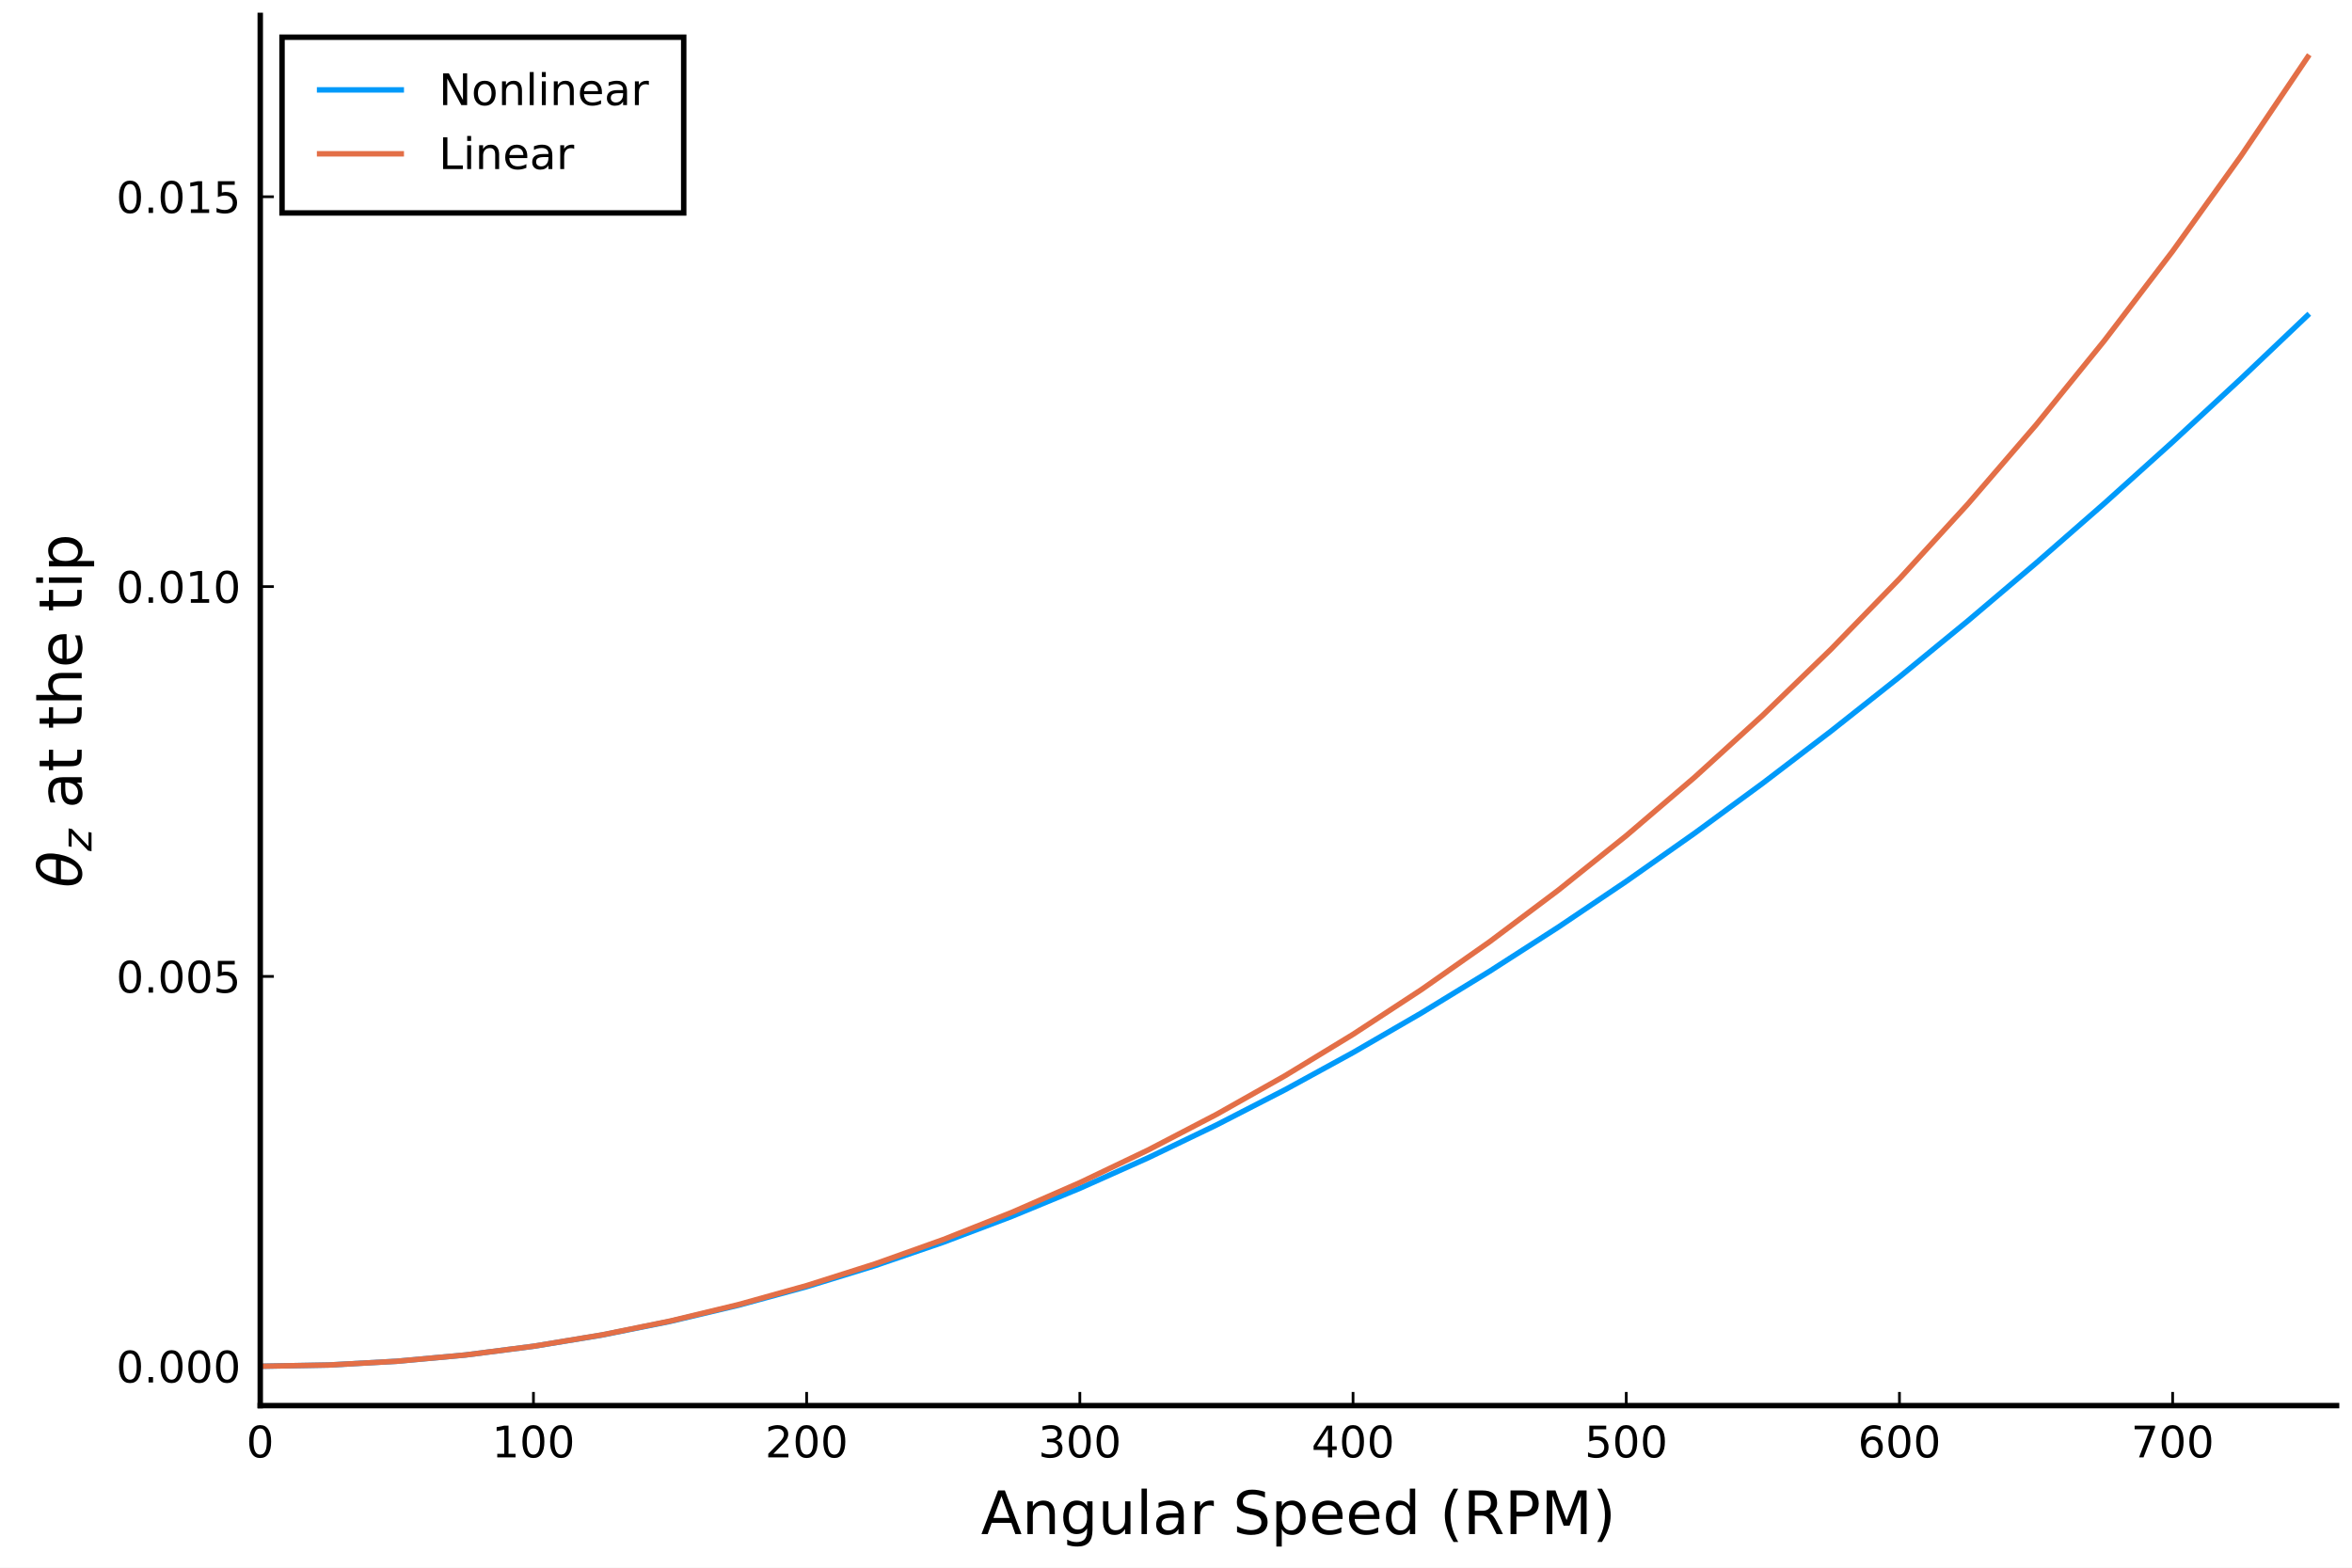
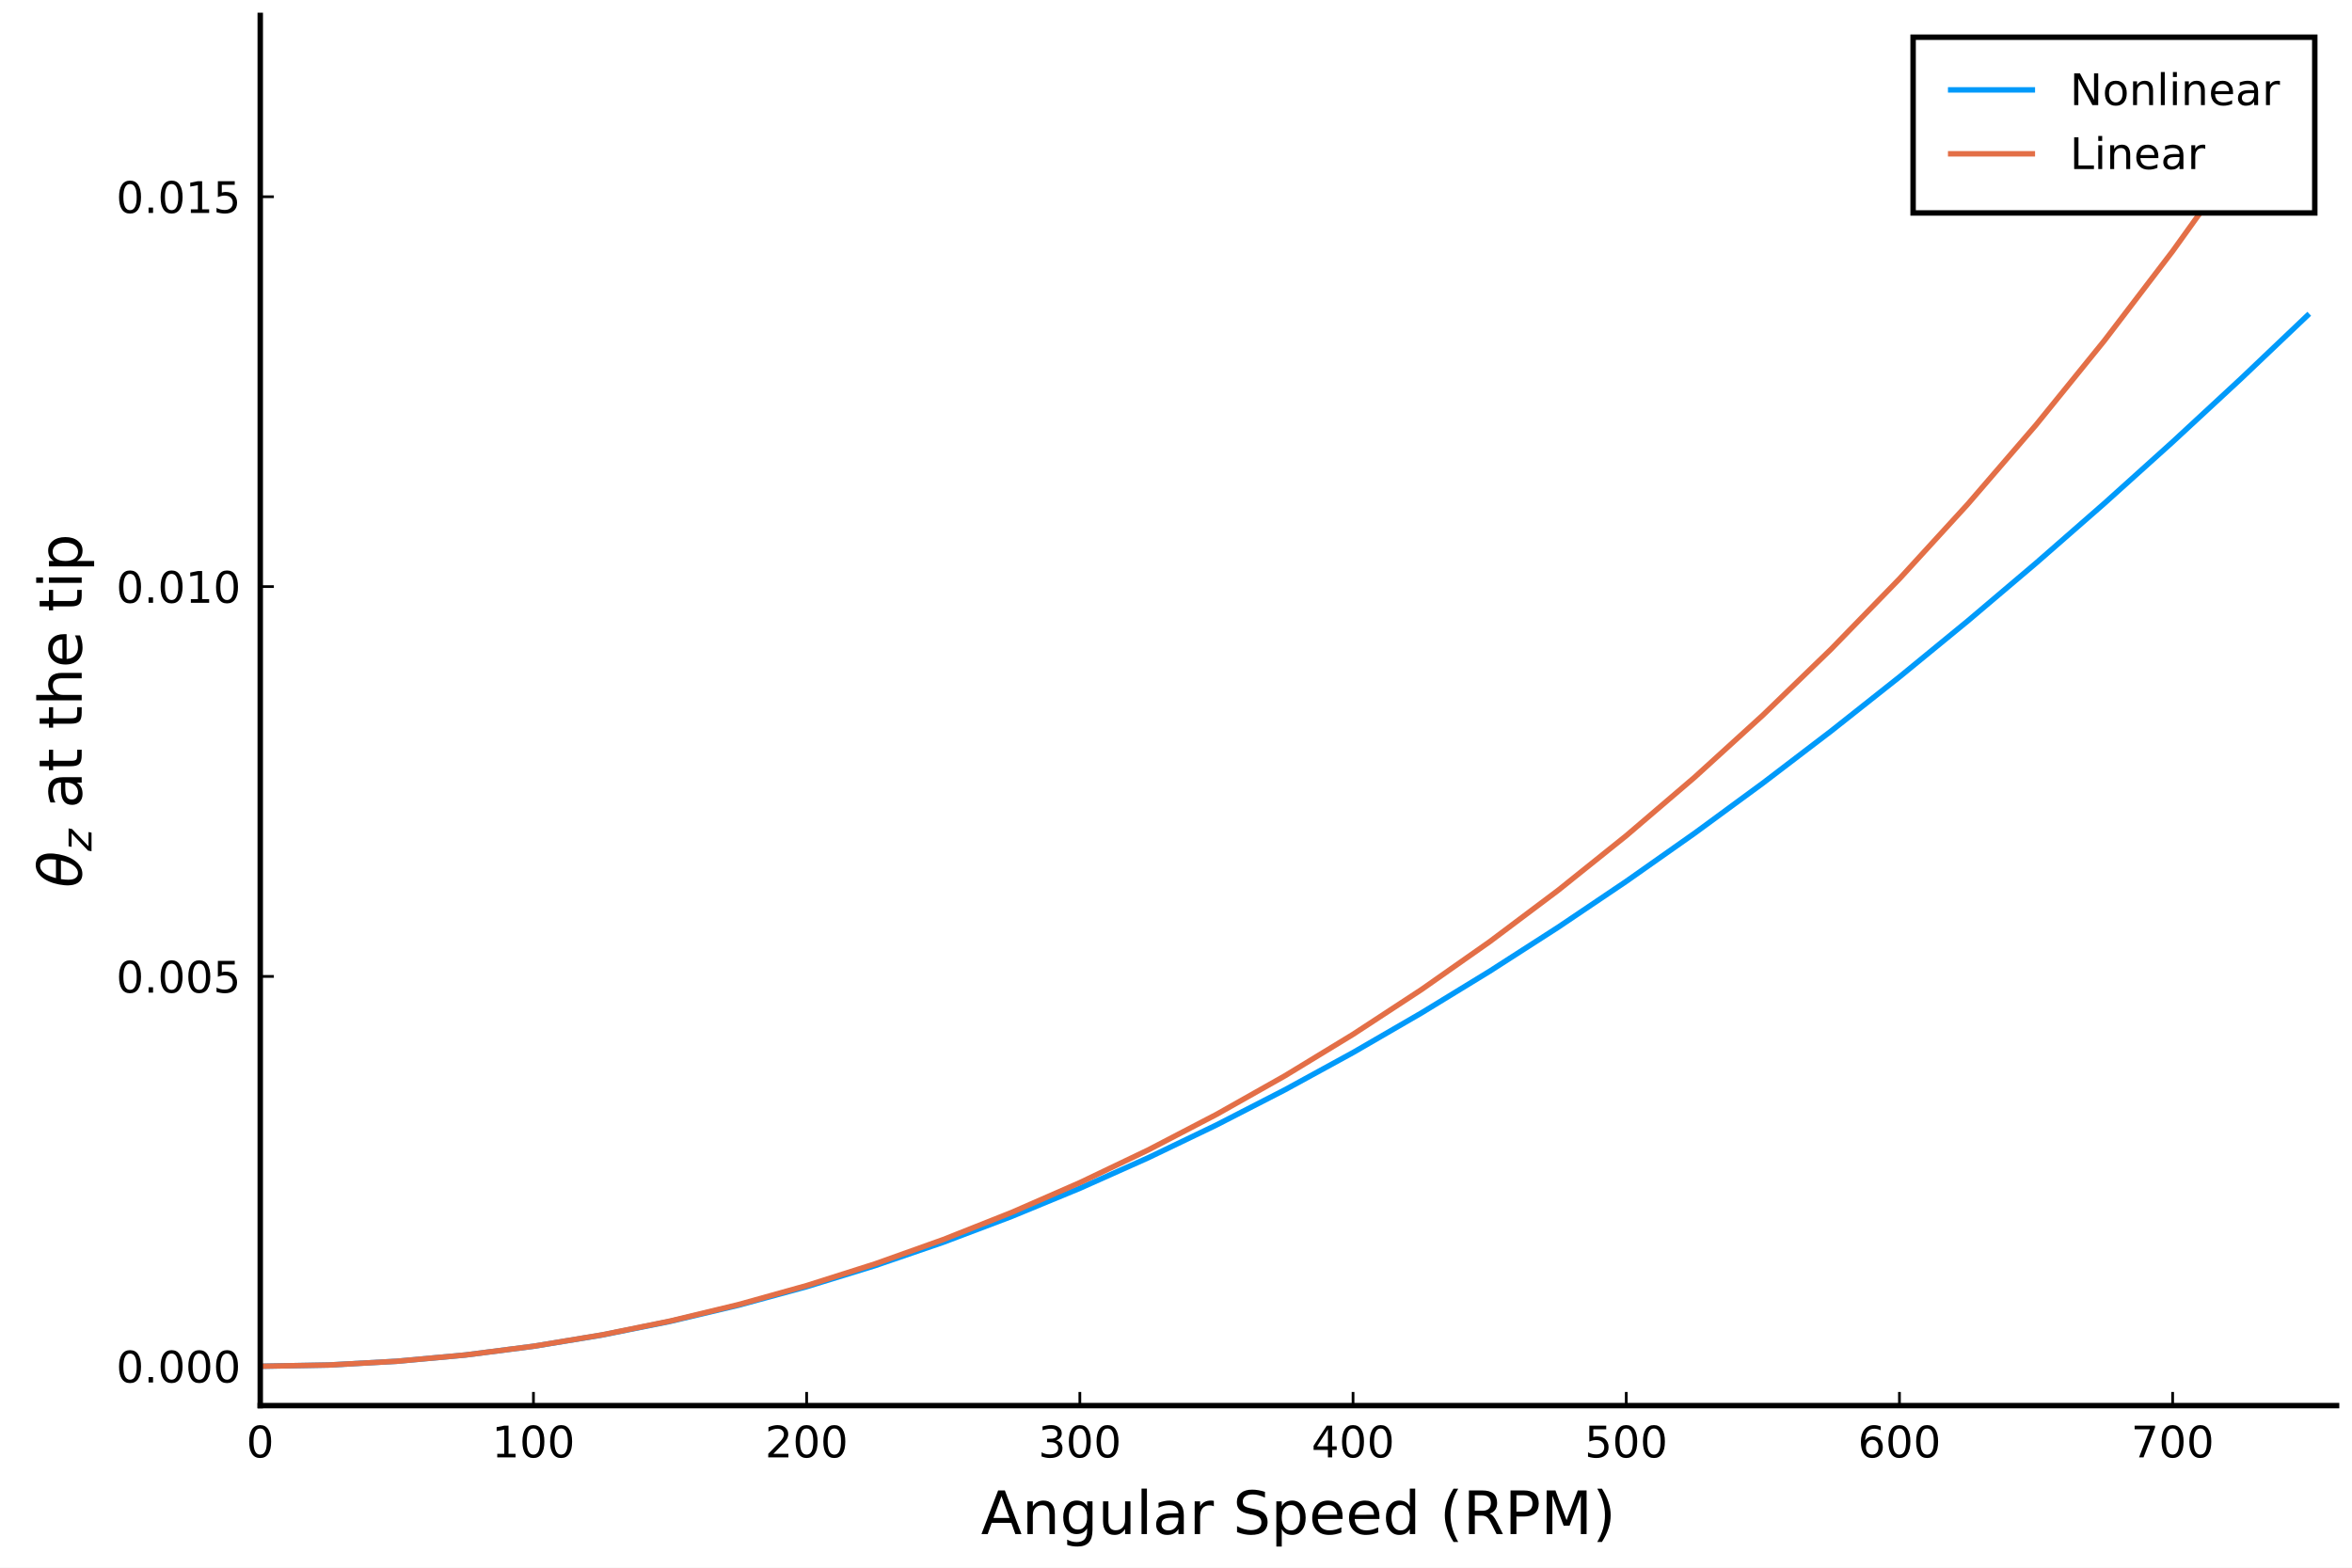
<svg xmlns="http://www.w3.org/2000/svg" xmlns:xlink="http://www.w3.org/1999/xlink" height="288pt" version="1.1" viewBox="0 0 432 288" width="432pt">
  <defs>
    <style type="text/css">*{stroke-linecap:butt;stroke-linejoin:round;}</style>
  </defs>
  <g id="figure_1">
    <g id="patch_1">
      <path d="M 0 288  L 432 288  L 432 0  L 0 0  z " style="fill:#ffffff;" />
    </g>
    <g id="axes_1">
      <g id="patch_2">
        <path d="M 47.801 258.225  L 429.165 258.225  L 429.165 2.835  L 47.801 2.835  z " style="fill:#ffffff;" />
      </g>
      <g id="line2d_1">
-         <path clip-path="url(#pa00eec4657)" d="M 47.801 250.997  L 60.346 250.768  L 72.891 250.079  L 85.436 248.932  L 97.981 247.328  L 110.526 245.269  L 123.07 242.755  L 135.615 239.79  L 148.16 236.376  L 160.705 232.517  L 173.25 228.215  L 185.795 223.475  L 198.34 218.302  L 210.885 212.699  L 223.429 206.672  L 235.974 200.225  L 248.519 193.365  L 261.064 186.098  L 273.609 178.429  L 286.154 170.366  L 298.699 161.913  L 311.244 153.08  L 323.788 143.872  L 336.333 134.297  L 348.878 124.363  L 361.423 114.077  L 373.968 103.446  L 386.513 92.48  L 399.058 81.185  L 411.603 69.57  L 424.147 57.642  " style="fill:none;stroke:#009afa;" />
+         <path clip-path="url(#pf0dbbd28d3)" d="M 47.801 250.997  L 60.346 250.768  L 72.891 250.079  L 85.436 248.932  L 97.981 247.328  L 110.526 245.269  L 123.07 242.755  L 135.615 239.79  L 148.16 236.376  L 160.705 232.517  L 173.25 228.215  L 185.795 223.475  L 198.34 218.302  L 210.885 212.699  L 223.429 206.672  L 235.974 200.225  L 248.519 193.365  L 261.064 186.098  L 273.609 178.429  L 286.154 170.366  L 298.699 161.913  L 311.244 153.08  L 323.788 143.872  L 336.333 134.297  L 348.878 124.363  L 361.423 114.077  L 373.968 103.446  L 386.513 92.48  L 399.058 81.185  L 411.603 69.57  L 424.147 57.642  " style="fill:none;stroke:#009afa;" />
      </g>
      <g id="matplotlib.axis_1">
        <g id="xtick_1">
          <g id="line2d_2">
            <defs>
-               <path d="M 0 0  L 0 -2.5  " id="m42f921e481" style="stroke:#000000;stroke-width:0.5;" />
-             </defs>
-             <g>
-               <use style="stroke:#000000;stroke-width:0.5;" x="47.801" xlink:href="#m42f921e481" y="258.225" />
+               <path d="M 0 0  L 0 -2.5  " id="mb3b6149f20" style="stroke:#000000;stroke-width:0.5;" />
+             </defs>
+             <g>
+               <use style="stroke:#000000;stroke-width:0.5;" x="47.801" xlink:href="#mb3b6149f20" y="258.225" />
            </g>
          </g>
          <g id="text_1">
            <g transform="translate(45.24124 267.8041)scale(0.08 -0.08)">
              <defs>
                <path d="M 31.781 66.406  Q 24.172 66.406 20.328 58.906  Q 16.5 51.422 16.5 36.375  Q 16.5 21.391 20.328 13.891  Q 24.172 6.391 31.781 6.391  Q 39.453 6.391 43.281 13.891  Q 47.125 21.391 47.125 36.375  Q 47.125 51.422 43.281 58.906  Q 39.453 66.406 31.781 66.406  z M 31.781 74.219  Q 44.047 74.219 50.516 64.516  Q 56.984 54.828 56.984 36.375  Q 56.984 17.969 50.516 8.266  Q 44.047 -1.422 31.781 -1.422  Q 19.531 -1.422 13.062 8.266  Q 6.594 17.969 6.594 36.375  Q 6.594 54.828 13.062 64.516  Q 19.531 74.219 31.781 74.219  z " id="DejaVuSans-48" />
              </defs>
              <use transform="translate(0 0.78125)" xlink:href="#DejaVuSans-48" />
            </g>
          </g>
        </g>
        <g id="xtick_2">
          <g id="line2d_3">
            <g>
-               <use style="stroke:#000000;stroke-width:0.5;" x="97.981" xlink:href="#m42f921e481" y="258.225" />
+               <use style="stroke:#000000;stroke-width:0.5;" x="97.981" xlink:href="#mb3b6149f20" y="258.225" />
            </g>
          </g>
          <g id="text_2">
            <g transform="translate(90.34073 267.8041)scale(0.08 -0.08)">
              <defs>
                <path d="M 12.406 8.297  L 28.516 8.297  L 28.516 63.922  L 10.984 60.406  L 10.984 69.391  L 28.422 72.906  L 38.281 72.906  L 38.281 8.297  L 54.391 8.297  L 54.391 0  L 12.406 0  z " id="DejaVuSans-49" />
              </defs>
              <use transform="translate(0 0.78125)" xlink:href="#DejaVuSans-49" />
              <use transform="translate(63.62305 0.78125)" xlink:href="#DejaVuSans-48" />
              <use transform="translate(127.2461 0.78125)" xlink:href="#DejaVuSans-48" />
            </g>
          </g>
        </g>
        <g id="xtick_3">
          <g id="line2d_4">
            <g>
-               <use style="stroke:#000000;stroke-width:0.5;" x="148.16" xlink:href="#m42f921e481" y="258.225" />
+               <use style="stroke:#000000;stroke-width:0.5;" x="148.16" xlink:href="#mb3b6149f20" y="258.225" />
            </g>
          </g>
          <g id="text_3">
            <g transform="translate(140.5202 267.8041)scale(0.08 -0.08)">
              <defs>
                <path d="M 19.188 8.297  L 53.609 8.297  L 53.609 0  L 7.328 0  L 7.328 8.297  Q 12.938 14.109 22.625 23.891  Q 32.328 33.688 34.812 36.531  Q 39.547 41.844 41.422 45.531  Q 43.312 49.219 43.312 52.781  Q 43.312 58.594 39.234 62.25  Q 35.156 65.922 28.609 65.922  Q 23.969 65.922 18.812 64.312  Q 13.672 62.703 7.812 59.422  L 7.812 69.391  Q 13.766 71.781 18.938 73  Q 24.125 74.219 28.422 74.219  Q 39.75 74.219 46.484 68.547  Q 53.219 62.891 53.219 53.422  Q 53.219 48.922 51.531 44.891  Q 49.859 40.875 45.406 35.406  Q 44.188 33.984 37.641 27.219  Q 31.109 20.453 19.188 8.297  z " id="DejaVuSans-50" />
              </defs>
              <use transform="translate(0 0.78125)" xlink:href="#DejaVuSans-50" />
              <use transform="translate(63.62305 0.78125)" xlink:href="#DejaVuSans-48" />
              <use transform="translate(127.2461 0.78125)" xlink:href="#DejaVuSans-48" />
            </g>
          </g>
        </g>
        <g id="xtick_4">
          <g id="line2d_5">
            <g>
-               <use style="stroke:#000000;stroke-width:0.5;" x="198.34" xlink:href="#m42f921e481" y="258.225" />
+               <use style="stroke:#000000;stroke-width:0.5;" x="198.34" xlink:href="#mb3b6149f20" y="258.225" />
            </g>
          </g>
          <g id="text_4">
            <g transform="translate(190.6997 267.8041)scale(0.08 -0.08)">
              <defs>
                <path d="M 40.578 39.312  Q 47.656 37.797 51.625 33  Q 55.609 28.219 55.609 21.188  Q 55.609 10.406 48.188 4.484  Q 40.766 -1.422 27.094 -1.422  Q 22.516 -1.422 17.656 -0.516  Q 12.797 0.391 7.625 2.203  L 7.625 11.719  Q 11.719 9.328 16.594 8.109  Q 21.484 6.891 26.812 6.891  Q 36.078 6.891 40.938 10.547  Q 45.797 14.203 45.797 21.188  Q 45.797 27.641 41.281 31.266  Q 36.766 34.906 28.719 34.906  L 20.219 34.906  L 20.219 43.016  L 29.109 43.016  Q 36.375 43.016 40.234 45.922  Q 44.094 48.828 44.094 54.297  Q 44.094 59.906 40.109 62.906  Q 36.141 65.922 28.719 65.922  Q 24.656 65.922 20.016 65.031  Q 15.375 64.156 9.812 62.312  L 9.812 71.094  Q 15.438 72.656 20.344 73.438  Q 25.25 74.219 29.594 74.219  Q 40.828 74.219 47.359 69.109  Q 53.906 64.016 53.906 55.328  Q 53.906 49.266 50.438 45.094  Q 46.969 40.922 40.578 39.312  z " id="DejaVuSans-51" />
              </defs>
              <use transform="translate(0 0.78125)" xlink:href="#DejaVuSans-51" />
              <use transform="translate(63.62305 0.78125)" xlink:href="#DejaVuSans-48" />
              <use transform="translate(127.2461 0.78125)" xlink:href="#DejaVuSans-48" />
            </g>
          </g>
        </g>
        <g id="xtick_5">
          <g id="line2d_6">
            <g>
-               <use style="stroke:#000000;stroke-width:0.5;" x="248.519" xlink:href="#m42f921e481" y="258.225" />
+               <use style="stroke:#000000;stroke-width:0.5;" x="248.519" xlink:href="#mb3b6149f20" y="258.225" />
            </g>
          </g>
          <g id="text_5">
            <g transform="translate(240.8792 267.8041)scale(0.08 -0.08)">
              <defs>
                <path d="M 37.797 64.312  L 12.891 25.391  L 37.797 25.391  z M 35.203 72.906  L 47.609 72.906  L 47.609 25.391  L 58.016 25.391  L 58.016 17.188  L 47.609 17.188  L 47.609 0  L 37.797 0  L 37.797 17.188  L 4.891 17.188  L 4.891 26.703  z " id="DejaVuSans-52" />
              </defs>
              <use transform="translate(0 0.78125)" xlink:href="#DejaVuSans-52" />
              <use transform="translate(63.62305 0.78125)" xlink:href="#DejaVuSans-48" />
              <use transform="translate(127.2461 0.78125)" xlink:href="#DejaVuSans-48" />
            </g>
          </g>
        </g>
        <g id="xtick_6">
          <g id="line2d_7">
            <g>
-               <use style="stroke:#000000;stroke-width:0.5;" x="298.699" xlink:href="#m42f921e481" y="258.225" />
+               <use style="stroke:#000000;stroke-width:0.5;" x="298.699" xlink:href="#mb3b6149f20" y="258.225" />
            </g>
          </g>
          <g id="text_6">
            <g transform="translate(291.0587 267.8041)scale(0.08 -0.08)">
              <defs>
                <path d="M 10.797 72.906  L 49.516 72.906  L 49.516 64.594  L 19.828 64.594  L 19.828 46.734  Q 21.969 47.469 24.109 47.828  Q 26.266 48.188 28.422 48.188  Q 40.625 48.188 47.75 41.5  Q 54.891 34.812 54.891 23.391  Q 54.891 11.625 47.562 5.094  Q 40.234 -1.422 26.906 -1.422  Q 22.312 -1.422 17.547 -0.641  Q 12.797 0.141 7.719 1.703  L 7.719 11.625  Q 12.109 9.234 16.797 8.062  Q 21.484 6.891 26.703 6.891  Q 35.156 6.891 40.078 11.328  Q 45.016 15.766 45.016 23.391  Q 45.016 31 40.078 35.438  Q 35.156 39.891 26.703 39.891  Q 22.75 39.891 18.812 39.016  Q 14.891 38.141 10.797 36.281  z " id="DejaVuSans-53" />
              </defs>
              <use transform="translate(0 0.78125)" xlink:href="#DejaVuSans-53" />
              <use transform="translate(63.62305 0.78125)" xlink:href="#DejaVuSans-48" />
              <use transform="translate(127.2461 0.78125)" xlink:href="#DejaVuSans-48" />
            </g>
          </g>
        </g>
        <g id="xtick_7">
          <g id="line2d_8">
            <g>
-               <use style="stroke:#000000;stroke-width:0.5;" x="348.878" xlink:href="#m42f921e481" y="258.225" />
+               <use style="stroke:#000000;stroke-width:0.5;" x="348.878" xlink:href="#mb3b6149f20" y="258.225" />
            </g>
          </g>
          <g id="text_7">
            <g transform="translate(341.2382 267.8041)scale(0.08 -0.08)">
              <defs>
                <path d="M 33.016 40.375  Q 26.375 40.375 22.484 35.828  Q 18.609 31.297 18.609 23.391  Q 18.609 15.531 22.484 10.953  Q 26.375 6.391 33.016 6.391  Q 39.656 6.391 43.531 10.953  Q 47.406 15.531 47.406 23.391  Q 47.406 31.297 43.531 35.828  Q 39.656 40.375 33.016 40.375  z M 52.594 71.297  L 52.594 62.312  Q 48.875 64.062 45.094 64.984  Q 41.312 65.922 37.594 65.922  Q 27.828 65.922 22.672 59.328  Q 17.531 52.734 16.797 39.406  Q 19.672 43.656 24.016 45.922  Q 28.375 48.188 33.594 48.188  Q 44.578 48.188 50.953 41.516  Q 57.328 34.859 57.328 23.391  Q 57.328 12.156 50.688 5.359  Q 44.047 -1.422 33.016 -1.422  Q 20.359 -1.422 13.672 8.266  Q 6.984 17.969 6.984 36.375  Q 6.984 53.656 15.188 63.938  Q 23.391 74.219 37.203 74.219  Q 40.922 74.219 44.703 73.484  Q 48.484 72.75 52.594 71.297  z " id="DejaVuSans-54" />
              </defs>
              <use transform="translate(0 0.78125)" xlink:href="#DejaVuSans-54" />
              <use transform="translate(63.62305 0.78125)" xlink:href="#DejaVuSans-48" />
              <use transform="translate(127.2461 0.78125)" xlink:href="#DejaVuSans-48" />
            </g>
          </g>
        </g>
        <g id="xtick_8">
          <g id="line2d_9">
            <g>
-               <use style="stroke:#000000;stroke-width:0.5;" x="399.058" xlink:href="#m42f921e481" y="258.225" />
+               <use style="stroke:#000000;stroke-width:0.5;" x="399.058" xlink:href="#mb3b6149f20" y="258.225" />
            </g>
          </g>
          <g id="text_8">
            <g transform="translate(391.4177 267.8041)scale(0.08 -0.08)">
              <defs>
                <path d="M 8.203 72.906  L 55.078 72.906  L 55.078 68.703  L 28.609 0  L 18.312 0  L 43.219 64.594  L 8.203 64.594  z " id="DejaVuSans-55" />
              </defs>
              <use transform="translate(0 0.78125)" xlink:href="#DejaVuSans-55" />
              <use transform="translate(63.62305 0.78125)" xlink:href="#DejaVuSans-48" />
              <use transform="translate(127.2461 0.78125)" xlink:href="#DejaVuSans-48" />
            </g>
          </g>
        </g>
        <g id="text_9">
          <g transform="translate(180.1842 281.8261)scale(0.11 -0.11)">
            <defs>
              <path d="M 34.188 63.188  L 20.797 26.906  L 47.609 26.906  z M 28.609 72.906  L 39.797 72.906  L 67.578 0  L 57.328 0  L 50.688 18.703  L 17.828 18.703  L 11.188 0  L 0.781 0  z " id="DejaVuSans-65" />
              <path d="M 54.891 33.016  L 54.891 0  L 45.906 0  L 45.906 32.719  Q 45.906 40.484 42.875 44.328  Q 39.844 48.188 33.797 48.188  Q 26.516 48.188 22.312 43.547  Q 18.109 38.922 18.109 30.906  L 18.109 0  L 9.078 0  L 9.078 54.688  L 18.109 54.688  L 18.109 46.188  Q 21.344 51.125 25.703 53.562  Q 30.078 56 35.797 56  Q 45.219 56 50.047 50.172  Q 54.891 44.344 54.891 33.016  z " id="DejaVuSans-110" />
              <path d="M 45.406 27.984  Q 45.406 37.75 41.375 43.109  Q 37.359 48.484 30.078 48.484  Q 22.859 48.484 18.828 43.109  Q 14.797 37.75 14.797 27.984  Q 14.797 18.266 18.828 12.891  Q 22.859 7.516 30.078 7.516  Q 37.359 7.516 41.375 12.891  Q 45.406 18.266 45.406 27.984  z M 54.391 6.781  Q 54.391 -7.172 48.188 -13.984  Q 42 -20.797 29.203 -20.797  Q 24.469 -20.797 20.266 -20.094  Q 16.062 -19.391 12.109 -17.922  L 12.109 -9.188  Q 16.062 -11.328 19.922 -12.344  Q 23.781 -13.375 27.781 -13.375  Q 36.625 -13.375 41.016 -8.766  Q 45.406 -4.156 45.406 5.172  L 45.406 9.625  Q 42.625 4.781 38.281 2.391  Q 33.938 0 27.875 0  Q 17.828 0 11.672 7.656  Q 5.516 15.328 5.516 27.984  Q 5.516 40.672 11.672 48.328  Q 17.828 56 27.875 56  Q 33.938 56 38.281 53.609  Q 42.625 51.219 45.406 46.391  L 45.406 54.688  L 54.391 54.688  z " id="DejaVuSans-103" />
              <path d="M 8.5 21.578  L 8.5 54.688  L 17.484 54.688  L 17.484 21.922  Q 17.484 14.156 20.5 10.266  Q 23.531 6.391 29.594 6.391  Q 36.859 6.391 41.078 11.031  Q 45.312 15.672 45.312 23.688  L 45.312 54.688  L 54.297 54.688  L 54.297 0  L 45.312 0  L 45.312 8.406  Q 42.047 3.422 37.719 1  Q 33.406 -1.422 27.688 -1.422  Q 18.266 -1.422 13.375 4.438  Q 8.5 10.297 8.5 21.578  z M 31.109 56  z " id="DejaVuSans-117" />
              <path d="M 9.422 75.984  L 18.406 75.984  L 18.406 0  L 9.422 0  z " id="DejaVuSans-108" />
              <path d="M 34.281 27.484  Q 23.391 27.484 19.188 25  Q 14.984 22.516 14.984 16.5  Q 14.984 11.719 18.141 8.906  Q 21.297 6.109 26.703 6.109  Q 34.188 6.109 38.703 11.406  Q 43.219 16.703 43.219 25.484  L 43.219 27.484  z M 52.203 31.203  L 52.203 0  L 43.219 0  L 43.219 8.297  Q 40.141 3.328 35.547 0.953  Q 30.953 -1.422 24.312 -1.422  Q 15.922 -1.422 10.953 3.297  Q 6 8.016 6 15.922  Q 6 25.141 12.172 29.828  Q 18.359 34.516 30.609 34.516  L 43.219 34.516  L 43.219 35.406  Q 43.219 41.609 39.141 45  Q 35.062 48.391 27.688 48.391  Q 23 48.391 18.547 47.266  Q 14.109 46.141 10.016 43.891  L 10.016 52.203  Q 14.938 54.109 19.578 55.047  Q 24.219 56 28.609 56  Q 40.484 56 46.344 49.844  Q 52.203 43.703 52.203 31.203  z " id="DejaVuSans-97" />
              <path d="M 41.109 46.297  Q 39.594 47.172 37.812 47.578  Q 36.031 48 33.891 48  Q 26.266 48 22.188 43.047  Q 18.109 38.094 18.109 28.812  L 18.109 0  L 9.078 0  L 9.078 54.688  L 18.109 54.688  L 18.109 46.188  Q 20.953 51.172 25.484 53.578  Q 30.031 56 36.531 56  Q 37.453 56 38.578 55.875  Q 39.703 55.766 41.062 55.516  z " id="DejaVuSans-114" />
              <path id="DejaVuSans-32" />
              <path d="M 53.516 70.516  L 53.516 60.891  Q 47.906 63.578 42.922 64.891  Q 37.938 66.219 33.297 66.219  Q 25.25 66.219 20.875 63.094  Q 16.5 59.969 16.5 54.203  Q 16.5 49.359 19.406 46.891  Q 22.312 44.438 30.422 42.922  L 36.375 41.703  Q 47.406 39.594 52.656 34.297  Q 57.906 29 57.906 20.125  Q 57.906 9.516 50.797 4.047  Q 43.703 -1.422 29.984 -1.422  Q 24.812 -1.422 18.969 -0.25  Q 13.141 0.922 6.891 3.219  L 6.891 13.375  Q 12.891 10.016 18.656 8.297  Q 24.422 6.594 29.984 6.594  Q 38.422 6.594 43.016 9.906  Q 47.609 13.234 47.609 19.391  Q 47.609 24.75 44.312 27.781  Q 41.016 30.812 33.5 32.328  L 27.484 33.5  Q 16.453 35.688 11.516 40.375  Q 6.594 45.062 6.594 53.422  Q 6.594 63.094 13.406 68.656  Q 20.219 74.219 32.172 74.219  Q 37.312 74.219 42.625 73.281  Q 47.953 72.359 53.516 70.516  z " id="DejaVuSans-83" />
              <path d="M 18.109 8.203  L 18.109 -20.797  L 9.078 -20.797  L 9.078 54.688  L 18.109 54.688  L 18.109 46.391  Q 20.953 51.266 25.266 53.625  Q 29.594 56 35.594 56  Q 45.562 56 51.781 48.094  Q 58.016 40.188 58.016 27.297  Q 58.016 14.406 51.781 6.484  Q 45.562 -1.422 35.594 -1.422  Q 29.594 -1.422 25.266 0.953  Q 20.953 3.328 18.109 8.203  z M 48.688 27.297  Q 48.688 37.203 44.609 42.844  Q 40.531 48.484 33.406 48.484  Q 26.266 48.484 22.188 42.844  Q 18.109 37.203 18.109 27.297  Q 18.109 17.391 22.188 11.75  Q 26.266 6.109 33.406 6.109  Q 40.531 6.109 44.609 11.75  Q 48.688 17.391 48.688 27.297  z " id="DejaVuSans-112" />
              <path d="M 56.203 29.594  L 56.203 25.203  L 14.891 25.203  Q 15.484 15.922 20.484 11.062  Q 25.484 6.203 34.422 6.203  Q 39.594 6.203 44.453 7.469  Q 49.312 8.734 54.109 11.281  L 54.109 2.781  Q 49.266 0.734 44.188 -0.344  Q 39.109 -1.422 33.891 -1.422  Q 20.797 -1.422 13.156 6.188  Q 5.516 13.812 5.516 26.812  Q 5.516 40.234 12.766 48.109  Q 20.016 56 32.328 56  Q 43.359 56 49.781 48.891  Q 56.203 41.797 56.203 29.594  z M 47.219 32.234  Q 47.125 39.594 43.094 43.984  Q 39.062 48.391 32.422 48.391  Q 24.906 48.391 20.391 44.141  Q 15.875 39.891 15.188 32.172  z " id="DejaVuSans-101" />
              <path d="M 45.406 46.391  L 45.406 75.984  L 54.391 75.984  L 54.391 0  L 45.406 0  L 45.406 8.203  Q 42.578 3.328 38.25 0.953  Q 33.938 -1.422 27.875 -1.422  Q 17.969 -1.422 11.734 6.484  Q 5.516 14.406 5.516 27.297  Q 5.516 40.188 11.734 48.094  Q 17.969 56 27.875 56  Q 33.938 56 38.25 53.625  Q 42.578 51.266 45.406 46.391  z M 14.797 27.297  Q 14.797 17.391 18.875 11.75  Q 22.953 6.109 30.078 6.109  Q 37.203 6.109 41.297 11.75  Q 45.406 17.391 45.406 27.297  Q 45.406 37.203 41.297 42.844  Q 37.203 48.484 30.078 48.484  Q 22.953 48.484 18.875 42.844  Q 14.797 37.203 14.797 27.297  z " id="DejaVuSans-100" />
              <path d="M 31 75.875  Q 24.469 64.656 21.281 53.656  Q 18.109 42.672 18.109 31.391  Q 18.109 20.125 21.312 9.062  Q 24.516 -2 31 -13.188  L 23.188 -13.188  Q 15.875 -1.703 12.234 9.375  Q 8.594 20.453 8.594 31.391  Q 8.594 42.281 12.203 53.312  Q 15.828 64.359 23.188 75.875  z " id="DejaVuSans-40" />
              <path d="M 44.391 34.188  Q 47.562 33.109 50.562 29.594  Q 53.562 26.078 56.594 19.922  L 66.609 0  L 56 0  L 46.688 18.703  Q 43.062 26.031 39.672 28.422  Q 36.281 30.812 30.422 30.812  L 19.672 30.812  L 19.672 0  L 9.812 0  L 9.812 72.906  L 32.078 72.906  Q 44.578 72.906 50.734 67.672  Q 56.891 62.453 56.891 51.906  Q 56.891 45.016 53.688 40.469  Q 50.484 35.938 44.391 34.188  z M 19.672 64.797  L 19.672 38.922  L 32.078 38.922  Q 39.203 38.922 42.844 42.219  Q 46.484 45.516 46.484 51.906  Q 46.484 58.297 42.844 61.547  Q 39.203 64.797 32.078 64.797  z " id="DejaVuSans-82" />
              <path d="M 19.672 64.797  L 19.672 37.406  L 32.078 37.406  Q 38.969 37.406 42.719 40.969  Q 46.484 44.531 46.484 51.125  Q 46.484 57.672 42.719 61.234  Q 38.969 64.797 32.078 64.797  z M 9.812 72.906  L 32.078 72.906  Q 44.344 72.906 50.609 67.359  Q 56.891 61.812 56.891 51.125  Q 56.891 40.328 50.609 34.812  Q 44.344 29.297 32.078 29.297  L 19.672 29.297  L 19.672 0  L 9.812 0  z " id="DejaVuSans-80" />
              <path d="M 9.812 72.906  L 24.516 72.906  L 43.109 23.297  L 61.812 72.906  L 76.516 72.906  L 76.516 0  L 66.891 0  L 66.891 64.016  L 48.094 14.016  L 38.188 14.016  L 19.391 64.016  L 19.391 0  L 9.812 0  z " id="DejaVuSans-77" />
              <path d="M 8.016 75.875  L 15.828 75.875  Q 23.141 64.359 26.781 53.312  Q 30.422 42.281 30.422 31.391  Q 30.422 20.453 26.781 9.375  Q 23.141 -1.703 15.828 -13.188  L 8.016 -13.188  Q 14.5 -2 17.703 9.062  Q 20.906 20.125 20.906 31.391  Q 20.906 42.672 17.703 53.656  Q 14.5 64.656 8.016 75.875  z " id="DejaVuSans-41" />
            </defs>
            <use xlink:href="#DejaVuSans-65" />
            <use x="68.408" xlink:href="#DejaVuSans-110" />
            <use x="131.787" xlink:href="#DejaVuSans-103" />
            <use x="195.264" xlink:href="#DejaVuSans-117" />
            <use x="258.643" xlink:href="#DejaVuSans-108" />
            <use x="286.426" xlink:href="#DejaVuSans-97" />
            <use x="347.705" xlink:href="#DejaVuSans-114" />
            <use x="388.818" xlink:href="#DejaVuSans-32" />
            <use x="420.605" xlink:href="#DejaVuSans-83" />
            <use x="484.082" xlink:href="#DejaVuSans-112" />
            <use x="547.559" xlink:href="#DejaVuSans-101" />
            <use x="609.082" xlink:href="#DejaVuSans-101" />
            <use x="670.605" xlink:href="#DejaVuSans-100" />
            <use x="734.082" xlink:href="#DejaVuSans-32" />
            <use x="765.869" xlink:href="#DejaVuSans-40" />
            <use x="804.883" xlink:href="#DejaVuSans-82" />
            <use x="874.365" xlink:href="#DejaVuSans-80" />
            <use x="934.668" xlink:href="#DejaVuSans-77" />
            <use x="1020.947" xlink:href="#DejaVuSans-41" />
          </g>
        </g>
      </g>
      <g id="matplotlib.axis_2">
        <g id="ytick_1">
          <g id="line2d_10">
            <defs>
-               <path d="M 0 0  L 2.5 0  " id="mc201f233ed" style="stroke:#000000;stroke-width:0.5;" />
-             </defs>
-             <g>
-               <use style="stroke:#000000;stroke-width:0.5;" x="47.801" xlink:href="#mc201f233ed" y="250.997" />
+               <path d="M 0 0  L 2.5 0  " id="m927051d33c" style="stroke:#000000;stroke-width:0.5;" />
+             </defs>
+             <g>
+               <use style="stroke:#000000;stroke-width:0.5;" x="47.801" xlink:href="#m927051d33c" y="250.997" />
            </g>
          </g>
          <g id="text_10">
            <g transform="translate(21.34124 254.0367)scale(0.08 -0.08)">
              <defs>
                <path d="M 10.688 12.406  L 21 12.406  L 21 0  L 10.688 0  z " id="DejaVuSans-46" />
              </defs>
              <use transform="translate(0 0.78125)" xlink:href="#DejaVuSans-48" />
              <use transform="translate(63.62305 0.78125)" xlink:href="#DejaVuSans-46" />
              <use transform="translate(95.41016 0.78125)" xlink:href="#DejaVuSans-48" />
              <use transform="translate(159.0332 0.78125)" xlink:href="#DejaVuSans-48" />
              <use transform="translate(222.6562 0.78125)" xlink:href="#DejaVuSans-48" />
            </g>
          </g>
        </g>
        <g id="ytick_2">
          <g id="line2d_11">
            <g>
-               <use style="stroke:#000000;stroke-width:0.5;" x="47.801" xlink:href="#mc201f233ed" y="179.379" />
+               <use style="stroke:#000000;stroke-width:0.5;" x="47.801" xlink:href="#m927051d33c" y="179.379" />
            </g>
          </g>
          <g id="text_11">
            <g transform="translate(21.34124 182.4189)scale(0.08 -0.08)">
              <use transform="translate(0 0.78125)" xlink:href="#DejaVuSans-48" />
              <use transform="translate(63.62305 0.78125)" xlink:href="#DejaVuSans-46" />
              <use transform="translate(95.41016 0.78125)" xlink:href="#DejaVuSans-48" />
              <use transform="translate(159.0332 0.78125)" xlink:href="#DejaVuSans-48" />
              <use transform="translate(222.6562 0.78125)" xlink:href="#DejaVuSans-53" />
            </g>
          </g>
        </g>
        <g id="ytick_3">
          <g id="line2d_12">
            <g>
-               <use style="stroke:#000000;stroke-width:0.5;" x="47.801" xlink:href="#mc201f233ed" y="107.762" />
+               <use style="stroke:#000000;stroke-width:0.5;" x="47.801" xlink:href="#m927051d33c" y="107.762" />
            </g>
          </g>
          <g id="text_12">
            <g transform="translate(21.34124 110.801)scale(0.08 -0.08)">
              <use transform="translate(0 0.78125)" xlink:href="#DejaVuSans-48" />
              <use transform="translate(63.62305 0.78125)" xlink:href="#DejaVuSans-46" />
              <use transform="translate(95.41016 0.78125)" xlink:href="#DejaVuSans-48" />
              <use transform="translate(159.0332 0.78125)" xlink:href="#DejaVuSans-49" />
              <use transform="translate(222.6562 0.78125)" xlink:href="#DejaVuSans-48" />
            </g>
          </g>
        </g>
        <g id="ytick_4">
          <g id="line2d_13">
            <g>
-               <use style="stroke:#000000;stroke-width:0.5;" x="47.801" xlink:href="#mc201f233ed" y="36.144" />
+               <use style="stroke:#000000;stroke-width:0.5;" x="47.801" xlink:href="#m927051d33c" y="36.144" />
            </g>
          </g>
          <g id="text_13">
            <g transform="translate(21.34124 39.1832)scale(0.08 -0.08)">
              <use transform="translate(0 0.78125)" xlink:href="#DejaVuSans-48" />
              <use transform="translate(63.62305 0.78125)" xlink:href="#DejaVuSans-46" />
              <use transform="translate(95.41016 0.78125)" xlink:href="#DejaVuSans-48" />
              <use transform="translate(159.0332 0.78125)" xlink:href="#DejaVuSans-49" />
              <use transform="translate(222.6562 0.78125)" xlink:href="#DejaVuSans-53" />
            </g>
          </g>
        </g>
        <g id="text_14">
          <g transform="translate(15.03124 163.09)rotate(-90)scale(0.11 -0.11)">
            <defs>
              <path d="M 45.516 34.672  L 14.453 34.672  Q 12.359 20.062 14.5 13.875  Q 17.188 6.25 24.469 6.25  Q 31.781 6.25 37.359 13.922  Q 42.234 20.656 45.516 34.672  z M 47.016 42.969  Q 48.344 56.844 46.625 61.719  Q 43.953 69.438 36.766 69.438  Q 29.297 69.438 23.828 61.812  Q 19.531 55.672 16.156 42.969  z M 38.188 76.766  Q 49.906 76.766 54.594 66.406  Q 59.281 56.109 55.719 37.844  Q 52.203 19.625 43.453 9.281  Q 34.766 -1.125 23.047 -1.125  Q 11.281 -1.125 6.641 9.281  Q 2 19.625 5.516 37.844  Q 9.078 56.109 17.719 66.406  Q 26.422 76.766 38.188 76.766  z " id="DejaVuSans-Oblique-952" />
              <path d="M 11.625 54.688  L 54.297 54.688  L 52.688 46.484  L 11.531 7.172  L 45.516 7.172  L 44.094 0  L -0.297 0  L 1.312 8.203  L 42.484 47.516  L 10.203 47.516  z " id="DejaVuSans-Oblique-122" />
              <path d="M 18.312 70.219  L 18.312 54.688  L 36.812 54.688  L 36.812 47.703  L 18.312 47.703  L 18.312 18.016  Q 18.312 11.328 20.141 9.422  Q 21.969 7.516 27.594 7.516  L 36.812 7.516  L 36.812 0  L 27.594 0  Q 17.188 0 13.234 3.875  Q 9.281 7.766 9.281 18.016  L 9.281 47.703  L 2.688 47.703  L 2.688 54.688  L 9.281 54.688  L 9.281 70.219  z " id="DejaVuSans-116" />
              <path d="M 54.891 33.016  L 54.891 0  L 45.906 0  L 45.906 32.719  Q 45.906 40.484 42.875 44.328  Q 39.844 48.188 33.797 48.188  Q 26.516 48.188 22.312 43.547  Q 18.109 38.922 18.109 30.906  L 18.109 0  L 9.078 0  L 9.078 75.984  L 18.109 75.984  L 18.109 46.188  Q 21.344 51.125 25.703 53.562  Q 30.078 56 35.797 56  Q 45.219 56 50.047 50.172  Q 54.891 44.344 54.891 33.016  z " id="DejaVuSans-104" />
              <path d="M 9.422 54.688  L 18.406 54.688  L 18.406 0  L 9.422 0  z M 9.422 75.984  L 18.406 75.984  L 18.406 64.594  L 9.422 64.594  z " id="DejaVuSans-105" />
            </defs>
            <use transform="translate(0 0.234375)" xlink:href="#DejaVuSans-Oblique-952" />
            <use transform="translate(61.18164 -16.17188)scale(0.7)" xlink:href="#DejaVuSans-Oblique-122" />
            <use transform="translate(100.6592 0.234375)" xlink:href="#DejaVuSans-32" />
            <use transform="translate(132.4463 0.234375)" xlink:href="#DejaVuSans-97" />
            <use transform="translate(193.7256 0.234375)" xlink:href="#DejaVuSans-116" />
            <use transform="translate(232.9346 0.234375)" xlink:href="#DejaVuSans-32" />
            <use transform="translate(264.7217 0.234375)" xlink:href="#DejaVuSans-116" />
            <use transform="translate(303.9307 0.234375)" xlink:href="#DejaVuSans-104" />
            <use transform="translate(367.3096 0.234375)" xlink:href="#DejaVuSans-101" />
            <use transform="translate(428.833 0.234375)" xlink:href="#DejaVuSans-32" />
            <use transform="translate(460.6201 0.234375)" xlink:href="#DejaVuSans-116" />
            <use transform="translate(499.8291 0.234375)" xlink:href="#DejaVuSans-105" />
            <use transform="translate(527.6123 0.234375)" xlink:href="#DejaVuSans-112" />
          </g>
        </g>
      </g>
      <g id="line2d_14">
-         <path clip-path="url(#pa00eec4657)" d="M 47.801 250.997  L 60.346 250.768  L 72.891 250.078  L 85.436 248.928  L 97.981 247.316  L 110.526 245.238  L 123.07 242.691  L 135.615 239.671  L 148.16 236.174  L 160.705 232.191  L 173.25 227.718  L 185.795 222.745  L 198.34 217.263  L 210.885 211.262  L 223.429 204.731  L 235.974 197.655  L 248.519 190.02  L 261.064 181.809  L 273.609 173.004  L 286.154 163.584  L 298.699 153.526  L 311.244 142.803  L 323.788 131.386  L 336.333 119.242  L 348.878 106.334  L 361.423 92.62  L 373.968 78.054  L 386.513 62.58  L 399.058 46.139  L 411.603 28.66  L 424.147 10.063  " style="fill:none;stroke:#e36f47;" />
+         <path clip-path="url(#pf0dbbd28d3)" d="M 47.801 250.997  L 60.346 250.768  L 72.891 250.078  L 85.436 248.928  L 97.981 247.316  L 110.526 245.238  L 123.07 242.691  L 135.615 239.671  L 148.16 236.174  L 160.705 232.191  L 173.25 227.718  L 185.795 222.745  L 198.34 217.263  L 210.885 211.262  L 223.429 204.731  L 235.974 197.655  L 248.519 190.02  L 261.064 181.809  L 273.609 173.004  L 286.154 163.584  L 298.699 153.526  L 311.244 142.803  L 323.788 131.386  L 336.333 119.242  L 348.878 106.334  L 361.423 92.62  L 373.968 78.054  L 386.513 62.58  L 399.058 46.139  L 411.603 28.66  L 424.147 10.063  " style="fill:none;stroke:#e36f47;" />
      </g>
      <g id="patch_3">
        <path d="M 47.801 258.225  L 47.801 2.835  " style="fill:none;stroke:#000000;stroke-linecap:square;stroke-linejoin:miter;" />
      </g>
      <g id="patch_4">
        <path d="M 47.801 258.225  L 429.165 258.225  " style="fill:none;stroke:#000000;stroke-linecap:square;stroke-linejoin:miter;" />
      </g>
      <g id="legend_1">
        <g id="patch_5">
-           <path d="M 51.801 39.12  L 125.58 39.12  L 125.58 6.835  L 51.801 6.835  z " style="fill:#ffffff;stroke:#000000;stroke-linejoin:miter;" />
+           <path d="M 351.387 39.12  L 425.165 39.12  L 425.165 6.835  L 351.387 6.835  z " style="fill:#ffffff;stroke:#000000;stroke-linejoin:miter;" />
        </g>
        <g id="line2d_15">
-           <path d="M 58.201 16.513  L 74.201 16.513  " style="fill:none;stroke:#009afa;stroke-linejoin:miter;" />
+           <path d="M 357.787 16.513  L 373.787 16.513  " style="fill:none;stroke:#009afa;stroke-linejoin:miter;" />
        </g>
        <g id="line2d_16" />
        <g id="text_15">
-           <g transform="translate(80.60124 19.3134)scale(0.08 -0.08)">
+           <g transform="translate(380.1866 19.3134)scale(0.08 -0.08)">
            <defs>
              <path d="M 9.812 72.906  L 23.094 72.906  L 55.422 11.922  L 55.422 72.906  L 64.984 72.906  L 64.984 0  L 51.703 0  L 19.391 60.984  L 19.391 0  L 9.812 0  z " id="DejaVuSans-78" />
              <path d="M 30.609 48.391  Q 23.391 48.391 19.188 42.75  Q 14.984 37.109 14.984 27.297  Q 14.984 17.484 19.156 11.844  Q 23.344 6.203 30.609 6.203  Q 37.797 6.203 41.984 11.859  Q 46.188 17.531 46.188 27.297  Q 46.188 37.016 41.984 42.703  Q 37.797 48.391 30.609 48.391  z M 30.609 56  Q 42.328 56 49.016 48.375  Q 55.719 40.766 55.719 27.297  Q 55.719 13.875 49.016 6.219  Q 42.328 -1.422 30.609 -1.422  Q 18.844 -1.422 12.172 6.219  Q 5.516 13.875 5.516 27.297  Q 5.516 40.766 12.172 48.375  Q 18.844 56 30.609 56  z " id="DejaVuSans-111" />
            </defs>
            <use xlink:href="#DejaVuSans-78" />
            <use x="74.805" xlink:href="#DejaVuSans-111" />
            <use x="135.986" xlink:href="#DejaVuSans-110" />
            <use x="199.365" xlink:href="#DejaVuSans-108" />
            <use x="227.148" xlink:href="#DejaVuSans-105" />
            <use x="254.932" xlink:href="#DejaVuSans-110" />
            <use x="318.311" xlink:href="#DejaVuSans-101" />
            <use x="379.834" xlink:href="#DejaVuSans-97" />
            <use x="441.113" xlink:href="#DejaVuSans-114" />
          </g>
        </g>
        <g id="line2d_17">
-           <path d="M 58.201 28.256  L 74.201 28.256  " style="fill:none;stroke:#e36f47;stroke-linejoin:miter;" />
+           <path d="M 357.787 28.256  L 373.787 28.256  " style="fill:none;stroke:#e36f47;stroke-linejoin:miter;" />
        </g>
        <g id="line2d_18" />
        <g id="text_16">
-           <g transform="translate(80.60124 31.0559)scale(0.08 -0.08)">
+           <g transform="translate(380.1866 31.0559)scale(0.08 -0.08)">
            <defs>
              <path d="M 9.812 72.906  L 19.672 72.906  L 19.672 8.297  L 55.172 8.297  L 55.172 0  L 9.812 0  z " id="DejaVuSans-76" />
            </defs>
            <use xlink:href="#DejaVuSans-76" />
            <use x="55.713" xlink:href="#DejaVuSans-105" />
            <use x="83.496" xlink:href="#DejaVuSans-110" />
            <use x="146.875" xlink:href="#DejaVuSans-101" />
            <use x="208.398" xlink:href="#DejaVuSans-97" />
            <use x="269.678" xlink:href="#DejaVuSans-114" />
          </g>
        </g>
      </g>
    </g>
  </g>
  <defs>
-     <clipPath id="pa00eec4657">
+     <clipPath id="pf0dbbd28d3">
      <rect height="255.391" width="381.364" x="47.801" y="2.835" />
    </clipPath>
  </defs>
</svg>
